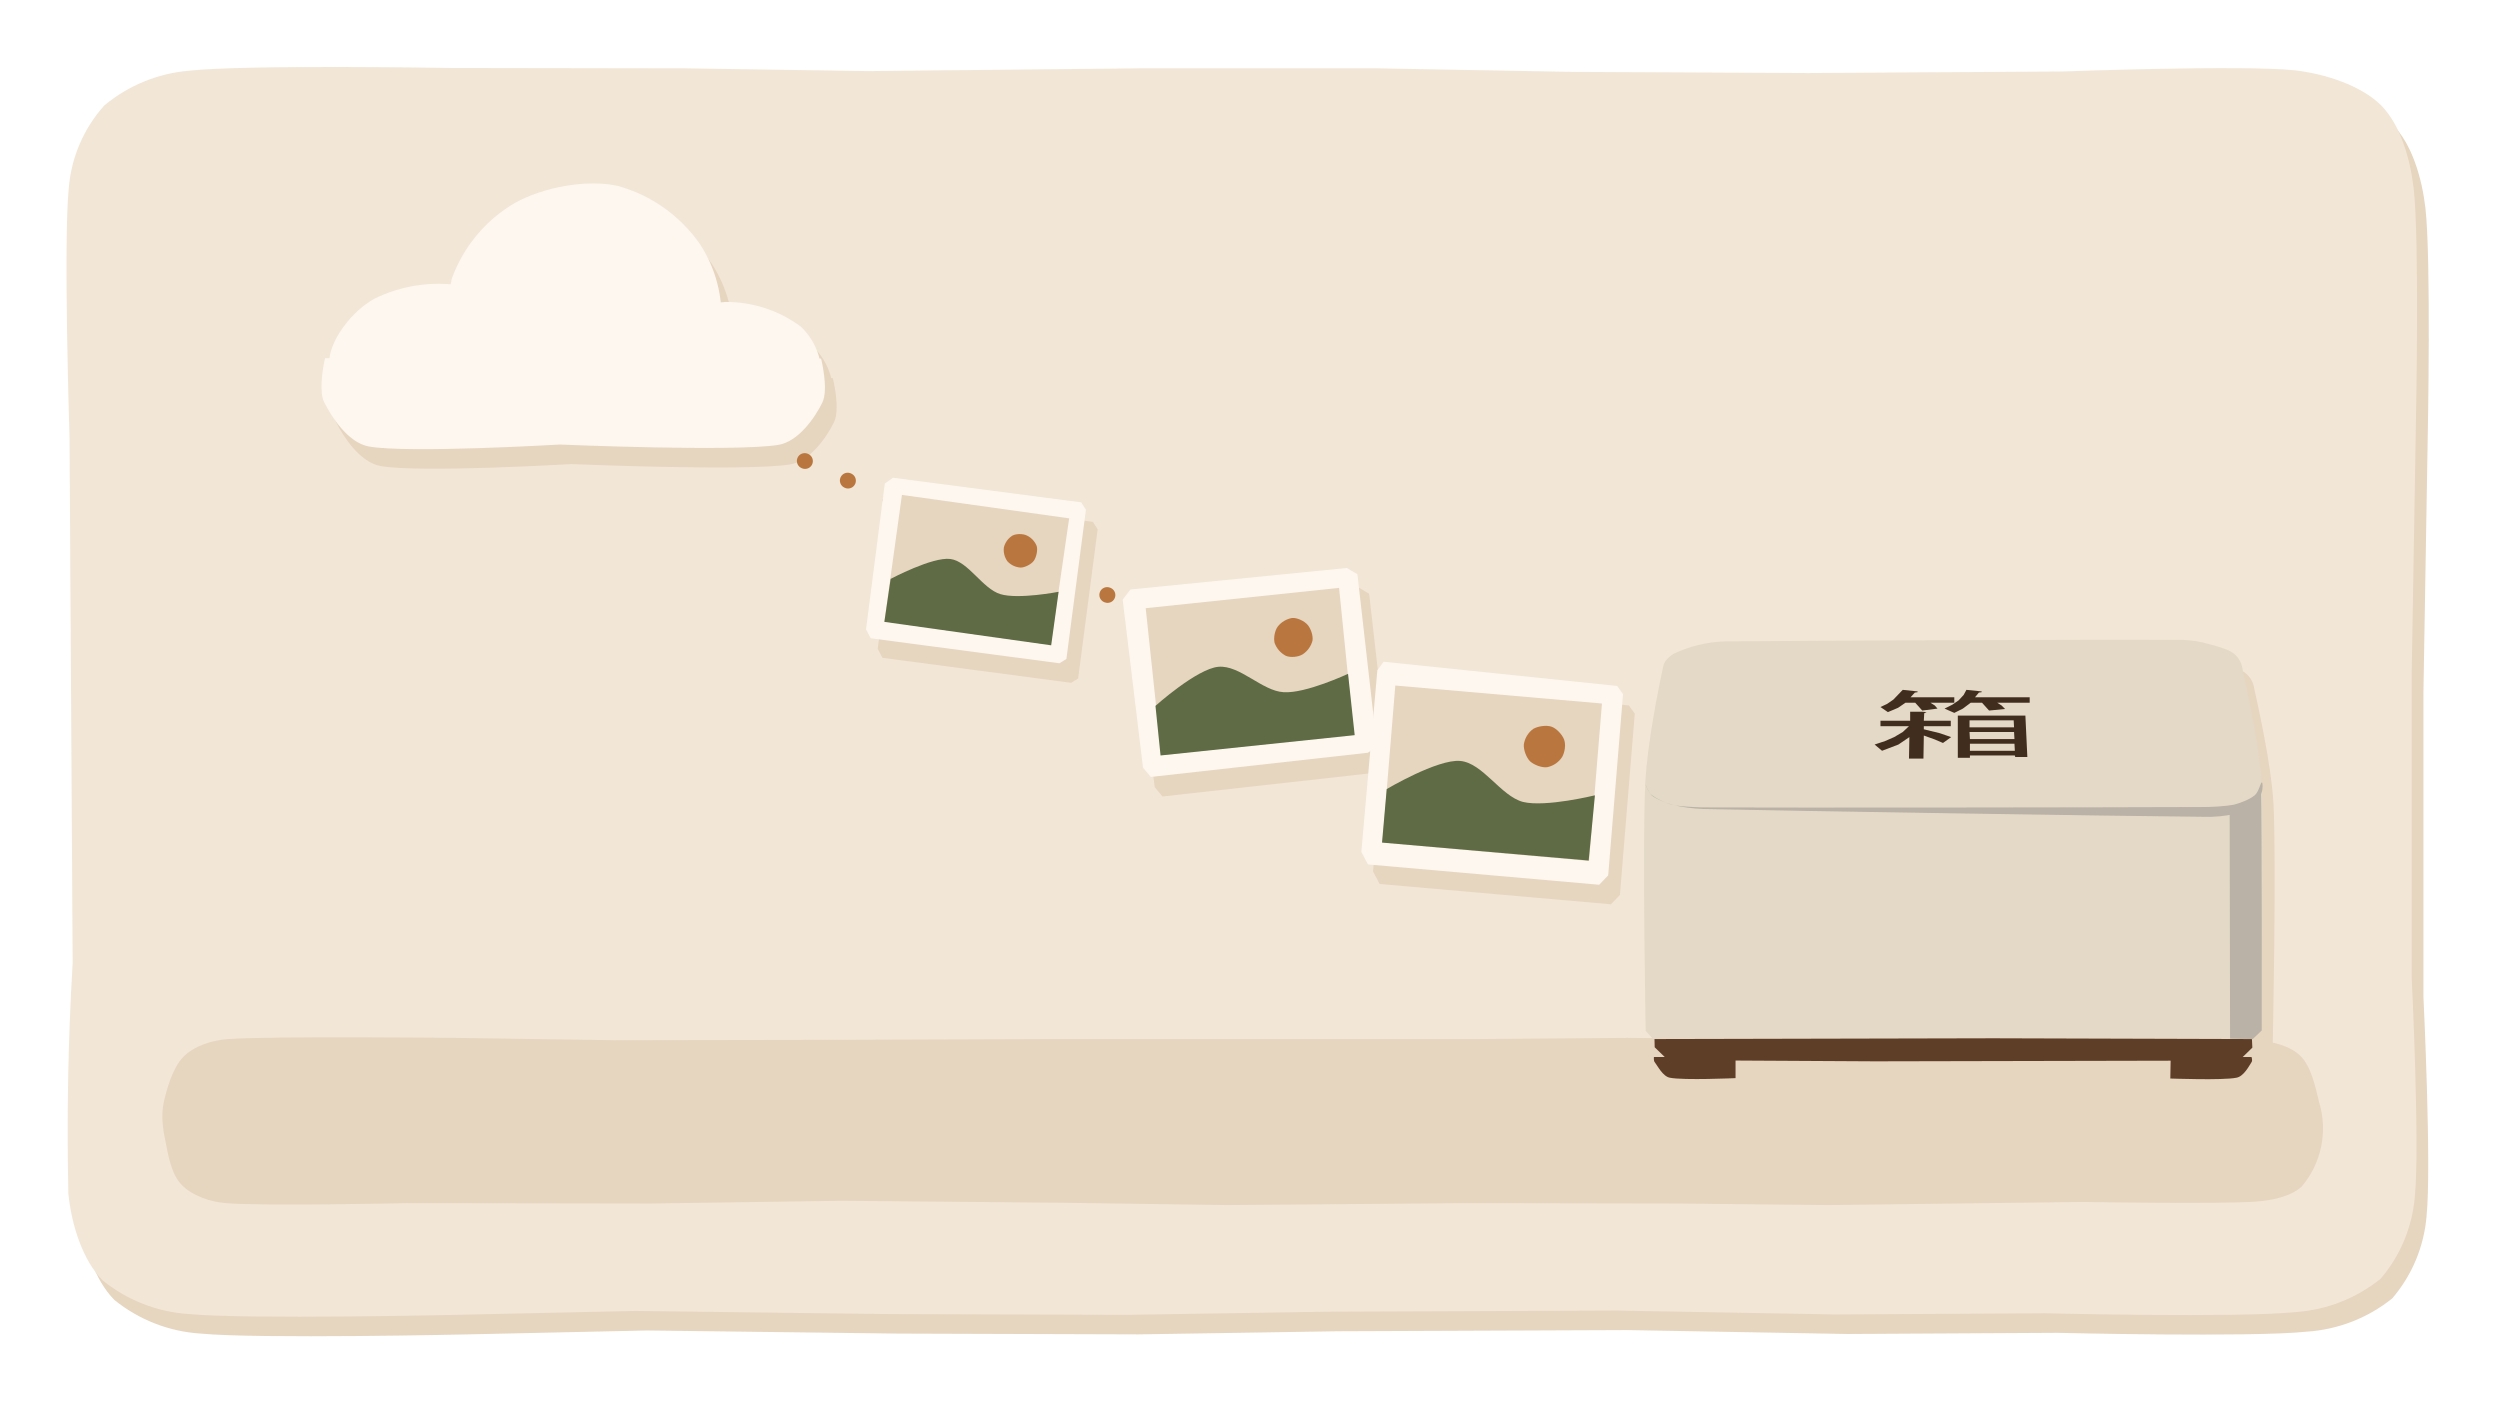
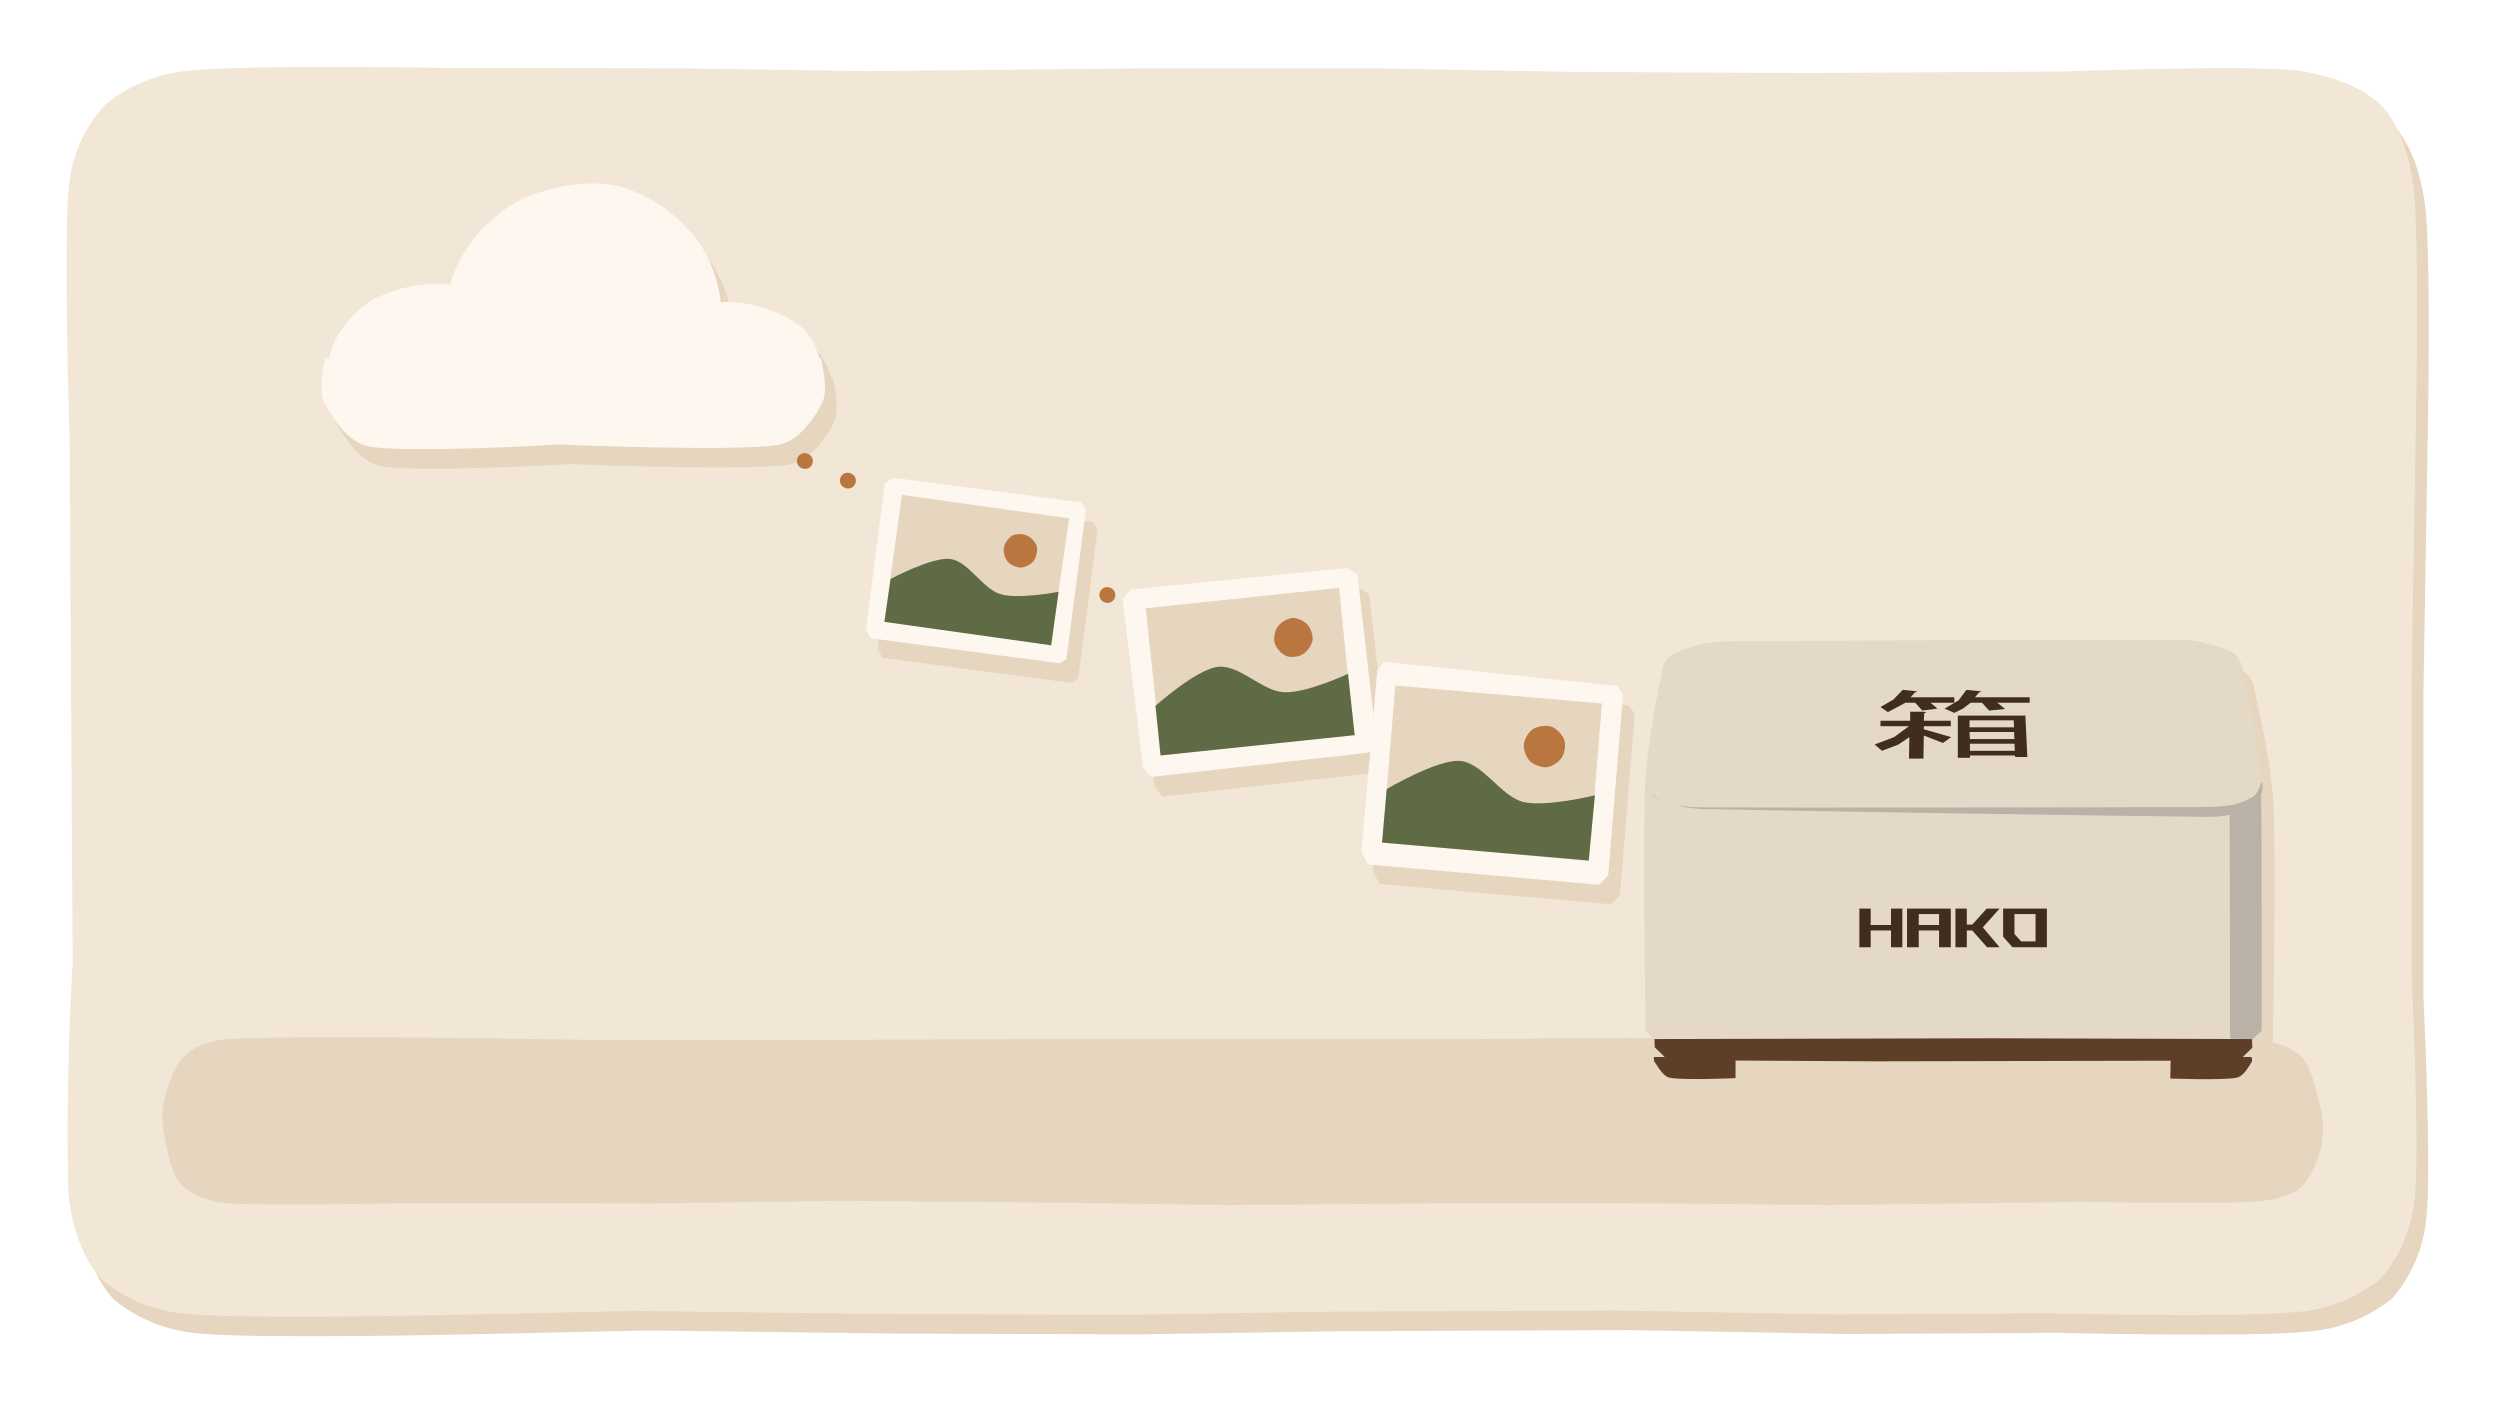
<svg xmlns="http://www.w3.org/2000/svg" viewBox="0 0 640 360">
  <defs>
    <path id="recuperer-photos_svg-a" d="M17.6 48.2A36 36 0 0 1 26.7 27a39 39 0 0 1 21.7-8.9c14.8-1.6 66.8-.7 66.8-.7l60.4.1 46.6.7 69.2-.7h61.4l49.7.9 60.4.3 65.2-.4s45.8-1.7 59.4-.3c7.8.9 16.9 3.9 22 8.9 5 5 7.5 13.7 8.4 21.3 1.5 13.3.6 58.5.6 58.5l-1.1 65.4v78.2s2.1 43.2.8 56a37 37 0 0 1-8.8 21.1 39 39 0 0 1-21.8 8.5c-14.3 1.5-63.9.3-63.9.3l-53.7.3-56.4-1-74.1.3-51.1.8-61.2-.2-64.5-.8-45.9 1s-53.4 1.2-68.4-.2a39 39 0 0 1-22.1-8.6c-5.1-5.1-8-14.2-8.8-22.2a729 729 0 0 1 1.1-59.1l-.4-67.2-.4-67.4s-1.6-49.6-.2-63.7" />
    <path id="recuperer-photos_svg-b" d="M95.8 76.5a37 37 0 0 1 22.2-3.4 29 29 0 0 1 17.1 11.8c2.7 5 2.4 13.3-.8 18a31 31 0 0 1-18.7 10.4 37 37 0 0 1-22.6-4.1A22 22 0 0 1 84.3 92c.5-5.4 5.9-12.4 11.5-15.5m72.5 29.4c-7 3.8-17.9 5.3-25.9 3.7-8-1.7-17.5-7.3-22-13.6a33 33 0 0 1-4.8-24.5 37 37 0 0 1 16.3-19.6c7.2-4 18.5-6.1 26.3-4.3a38 38 0 0 1 21 14.9 34 34 0 0 1 5.1 23.9c-1.8 7.2-9 15.6-16 19.5m17.4-28.6a32 32 0 0 1 19.3 6.3 17 17 0 0 1 5 15.6c-1.2 4.7-6.9 10.4-12.4 12.5a34 34 0 0 1-20.3.4c-5.7-1.8-12.3-7-14-11.5s.5-11.7 4.2-15.6a31 31 0 0 1 18.2-7.7M83.2 91.7l69.7.2 57.3-.1s2 7.9.3 11.3c-1.8 3.7-6.1 10-11.3 10.8-11.2 1.8-55.9-.1-55.9-.1s-38.9 2.3-48.9.5c-5.3-1-9.5-7.5-11.4-11.3-1.7-3.3.2-11.3.2-11.3" />
    <path id="recuperer-photos_svg-c" d="m226.5 123.8 2.1-1.5 48.2 6.3 1.2 1.9-5 38.2-1.8 1.1-48.3-6.4-1.2-2.3z" />
    <path id="recuperer-photos_svg-d" d="m287.4 153.5 2-2.6 55.4-5.5 2.7 1.6 5 44-2.3 1.7-55.6 6.2-2-2.4z" />
    <path id="recuperer-photos_svg-e" d="m352.6 171.6 1.6-2.2 59.8 6.2 1.5 2.1-3.8 46.4-2.3 2.4-59.2-5.2-1.7-3.2z" />
    <path id="recuperer-photos_svg-f" d="m423.4 270.6 20.9-.1v5.5s-13.3.6-16.8-.1c-1.8-.3-3.2-3.1-3.9-4-.3-.3-.2-1.3-.2-1.3m132.3 0h20.7s.3.9 0 1.3c-.6.9-2 3.7-3.9 4-3.4.7-16.9.2-16.9.2zm-132.2-6.7h152.9l.2 4.3-3.4 3.3-46.4.1-46.8.1-53-.3-3.4-3.3z" />
    <path id="recuperer-photos_svg-g" d="M421.3 263.9s-.9-47.8-.1-63.4c.5-10.1 3.4-24.4 4.6-30 .3-1.3 1.5-2.4 2.6-3.1a33 33 0 0 1 13.2-3.2c20.6-.2 96.2-.5 116.8-.4q3.8.1 7.1 1.1c2 .5 4.5 1.2 5.9 2.1a6 6 0 0 1 2.5 3.4c1.2 5.6 4.5 20 5.1 30.2.8 15.5-.2 62.8-.2 62.8l-2 2.6-66.4-.2-87.2.2z" />
  </defs>
  <use fill="#e6d5bf" href="#recuperer-photos_svg-a" transform="translate(3 5)" />
  <use fill="#f2e6d6" href="#recuperer-photos_svg-a" />
  <path fill="#e6d5bf" d="M41.9 282.3c.8-3.6 2.3-8.9 5-11.7s7.3-4.3 11.5-4.6c11.6-.8 58.2-.3 58.2-.3l40.9.6 55.7-.1 56.4-.2h108.1l38.8-.3 64.9.5 44.8.4s41-.9 51.5-.3c4 .3 8.6 1.4 11.3 4.1s3.8 8.1 4.7 11.8a23 23 0 0 1-4.5 21.6c-2.8 2.5-7.5 3.5-11.6 3.8-9.3.7-44.4.1-44.4.1l-65.1.8-38.6-.4-54.2-.1-60.9.5-42.8-.6-56.2-.5-48.8.7-62.3-.1s-36.8.8-46.5 0c-4-.3-8.8-2-11.3-4.7-2.6-2.6-3.4-7.4-4.1-10.9-.7-3.3-1.2-6.8-.5-10.1" />
  <use fill="#e6d5bf" href="#recuperer-photos_svg-b" transform="translate(3 5)" />
  <use fill="#fdf7ef" href="#recuperer-photos_svg-b" />
  <path fill="none" stroke="#b9773f" stroke-dasharray="0.1 12" stroke-linecap="round" stroke-linejoin="round" stroke-width="4" d="M206 118c10.3 4.6 41 19 61.8 27.8 21.4 9.1 44.3 17.9 66.6 26.5 22.7 8.7 58 21.4 69.6 25.7" />
  <use fill="#e6d5bf" href="#recuperer-photos_svg-c" transform="translate(3 5)" />
  <use fill="#fdf7ef" href="#recuperer-photos_svg-c" />
  <path fill="#e6d5bf" d="m230.9 126.7 42.8 6-4.7 32.4-42.6-6z" />
  <path fill="#5e6b45" d="m226.4 159.2 1.6-11s10.7-5.7 15.3-5.1 8.2 7.6 12.8 9 14.9-.6 14.9-.6l-1.9 13.7z" />
  <path fill="#b9773f" d="M261.3 145.3a5 5 0 0 1-3.4-1.6 5 5 0 0 1-.9-3.6 5 5 0 0 1 2.2-3c1-.5 2.7-.5 3.7 0a5 5 0 0 1 2.5 2.7c.3 1.1-.1 2.8-.7 3.7s-2.3 1.8-3.4 1.8" />
  <use fill="#e6d5bf" href="#recuperer-photos_svg-d" transform="translate(3 5)" />
  <use fill="#fdf7ef" href="#recuperer-photos_svg-d" />
  <path fill="#e6d5bf" d="m293.3 155.7 49.5-5.2 3.8 37.6-49.3 5.2z" />
  <path fill="#5e6b45" d="m297.1 193.4-1.3-12.7s10.6-9.5 16.1-10 11.2 6.2 16.7 6.5c5.6.4 16.5-4.7 16.5-4.7l1.7 15.7z" />
  <path fill="#b9773f" d="M336 164a6 6 0 0 1-2.5 3.5c-1.1.7-3.1.9-4.3.4a6 6 0 0 1-2.9-3.3c-.3-1.2 0-3.1.8-4.2a6 6 0 0 1 3.7-2.2c1.3-.1 3.1.8 3.9 1.7.9 1 1.5 2.9 1.3 4.1" />
  <use fill="#e6d5bf" href="#recuperer-photos_svg-e" transform="translate(3 5)" />
  <use fill="#fdf7ef" href="#recuperer-photos_svg-e" />
  <path fill="#e6d5bf" d="m357.2 175.5 52.9 4.6-3.3 40.3-52.9-4.7z" />
  <path fill="#5e6b45" d="M353.8 215.7 355 202s13-7.7 18.8-7.2 10.4 9 16.1 10.5c5.8 1.4 18.4-1.7 18.4-1.7l-1.6 16.7z" />
  <path fill="#b9773f" d="M391.7 194.9c-1-1-1.7-3-1.6-4.3a6 6 0 0 1 2.4-4c1.2-.7 3.3-1 4.6-.6s2.8 2 3.3 3.3.2 3.3-.5 4.5a6 6 0 0 1-3.8 2.6c-1.4.2-3.4-.6-4.4-1.5" />
  <g fill="#e6d5bf" transform="translate(3 5)">
    <use href="#recuperer-photos_svg-f" />
    <use href="#recuperer-photos_svg-g" />
  </g>
  <use fill="#5f3e27" href="#recuperer-photos_svg-f" />
  <use fill="#e3d9c6" href="#recuperer-photos_svg-g" />
  <path fill="#bab1a7" d="M570.8 207.1s.7.2 1 .1c1.1-.4 4.4-1.5 5.6-2.5.9-.7 1.4-4.4 1.4-3.2.3 9.8.2 62.3.2 62.3l-2.3 2.2-5.8-.1zm-149.7-6.6c0-.1.8 2.2 1.7 3 1.2.9 3.3 2 5.2 2.5 2.2.5 5.3.6 7.9.7 22.7.1 105.4 0 128-.1 2.7 0 5.8-.2 8-.6 1.9-.5 4.1-1.4 5.3-2.4 1-.8 1.5-3.2 1.8-3.3.3-.2.3 1.7 0 2.5-.3 1-.8 2.5-1.7 3.2-1.2.9-3.5 2-5.4 2.4-2.2.5-5.2.8-7.8.7-22.7-.2-105.4-1.5-128.1-2-2.6-.1-5.7-.5-7.9-1.1-1.9-.5-4.2-1.5-5.3-2.4a10 10 0 0 1-1.7-3.1" />
-   <path fill="#412d1e" d="m481.4 181 1.9 1.3 2.6-1.1 1.9-1.3h2.5l1.8 2 3.9-.5-.7-.8-1.1-.7h6.1v-1.4h-11.2l1.1-1.2.7-.1v-.2l-3.8-.4-2.4 2.5-1.6 1.1Zm22-4.4-.7 1.3-1.3 1.4-1.6 1.1-2 1 2.5 1.1 2.2-1.1 2-1.5h2.9l1.8 2 4.1-.4-.9-.9-1.1-.7h8.3v-1.4h-14l1-1.2.7-.1v-.2Zm-14.4 7.9h-7.6v1.4h7.3l-1.6 1.5-2.2 1.3-2.3 1-2.7.9 1.9 1.6 4.2-1.6 2.8-1.9-.1 5.5h3.7l.1-5.9 2.8 1 2.1.9 2.1-1.5-2.9-1-4.1-1v-.8h6.9v-1.4h-6.9l.1-1.9.6-.3-1.2-.1h-3Zm12.2 9.5h3.1v-.6h11.5l.1.4h3.1l-.5-10.6h-17.3Zm14.3-9.6.1 1.8h-11.4v-1.8Zm.1 3 .1 1.8h-11.4l-.1-1.8Zm.1 3 .1 1.8h-11.5v-1.8Z" />
+   <path fill="#412d1e" d="m481.4 181 1.9 1.3 4.5-2.4h2.5l1.8 2 3.9-.5-1.8-1.5h6.1v-1.4h-11.2l1.1-1.2.7-.3-3.8-.4-2.4 2.5Zm22-4.4-2 2.7-3.6 2.1 2.5 1.1 2.2-1.1 2-1.5h2.9l1.8 2 4.1-.4-2-1.6h8.3v-1.4h-14l1-1.2.7-.3Zm-14.4 7.9h-7.6v1.4h7.3l-3.8 2.8-5 1.9 1.9 1.6 4.2-1.6 2.8-1.9-.1 5.5h3.7l.1-5.9 4.9 1.9 2.1-1.5-7-2v-.8h6.9v-1.4h-6.9l.1-1.9.6-.3-1.2-.1h-3Zm12.2 9.5h3.1v-.6h11.5l.1.4h3.1l-.5-10.6h-17.3Zm14.3-9.6.1 1.8h-11.4v-1.8Zm.1 3 .1 1.8h-11.4l-.1-1.8Zm.1 3 .1 1.8h-11.5v-1.8Zm-27.5 42.2v9.9h3v-4.3h5.2v4.3h3v-9.9Zm8.2 1.4v2.8h-5.2V234Zm16.4-1.4v7.2l2.4 2.7h8.8v-9.9Zm8.3 1.4v7h-3.7l-1.7-1.9V234Zm-45.1-1.4v9.9h2.9v-4.3h5.2v4.3h2.9v-9.9h-2.9v4.2h-5.2v-4.2Zm24.6 0v9.9h2.9v-4.3h1.4l3.8 4.3h3.2l-4.3-5.1 4.3-4.8h-3.3l-3.7 4.1h-1.4v-4.1Z" />
</svg>
